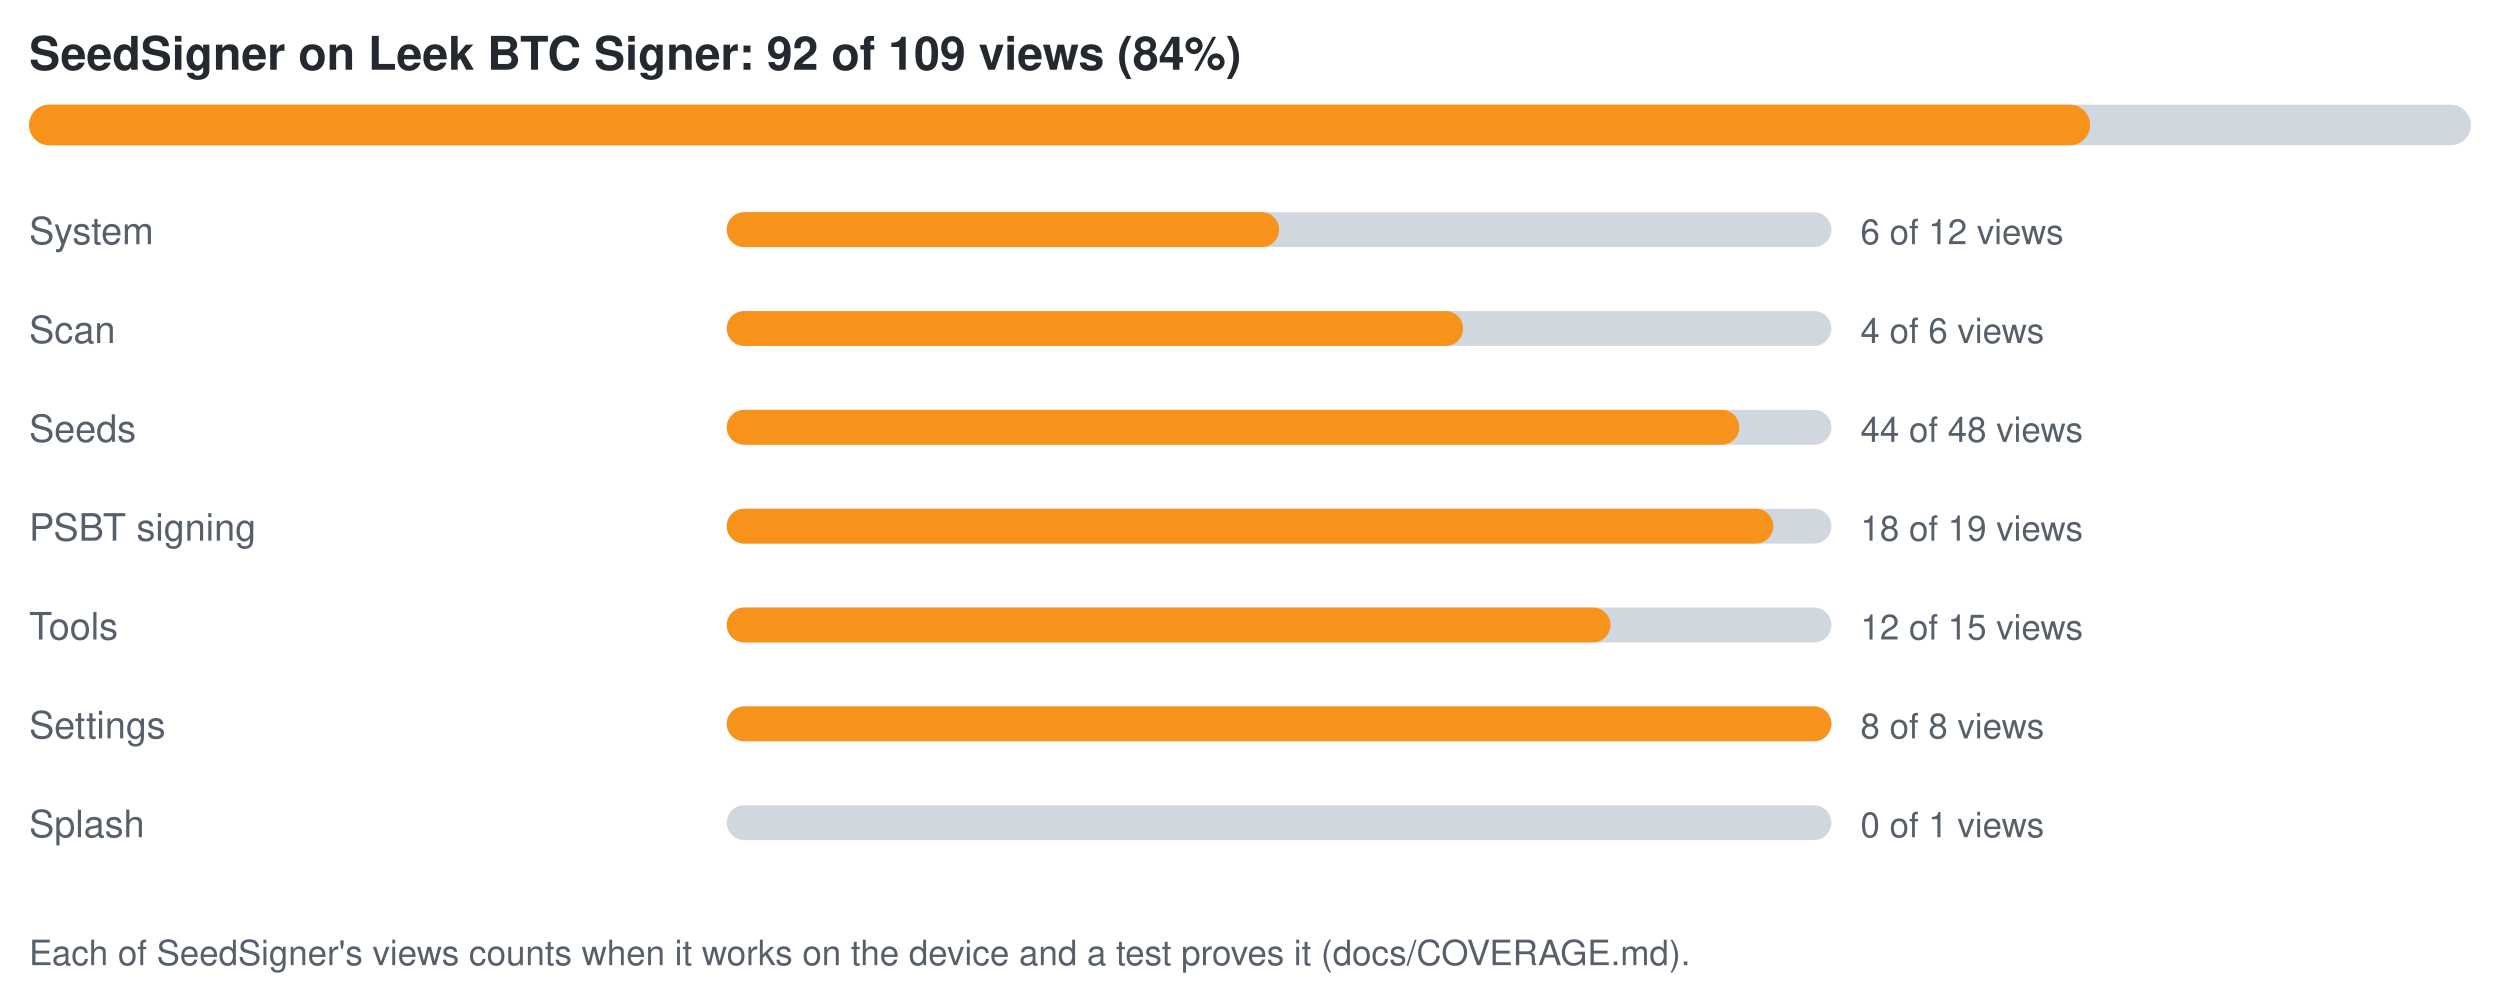
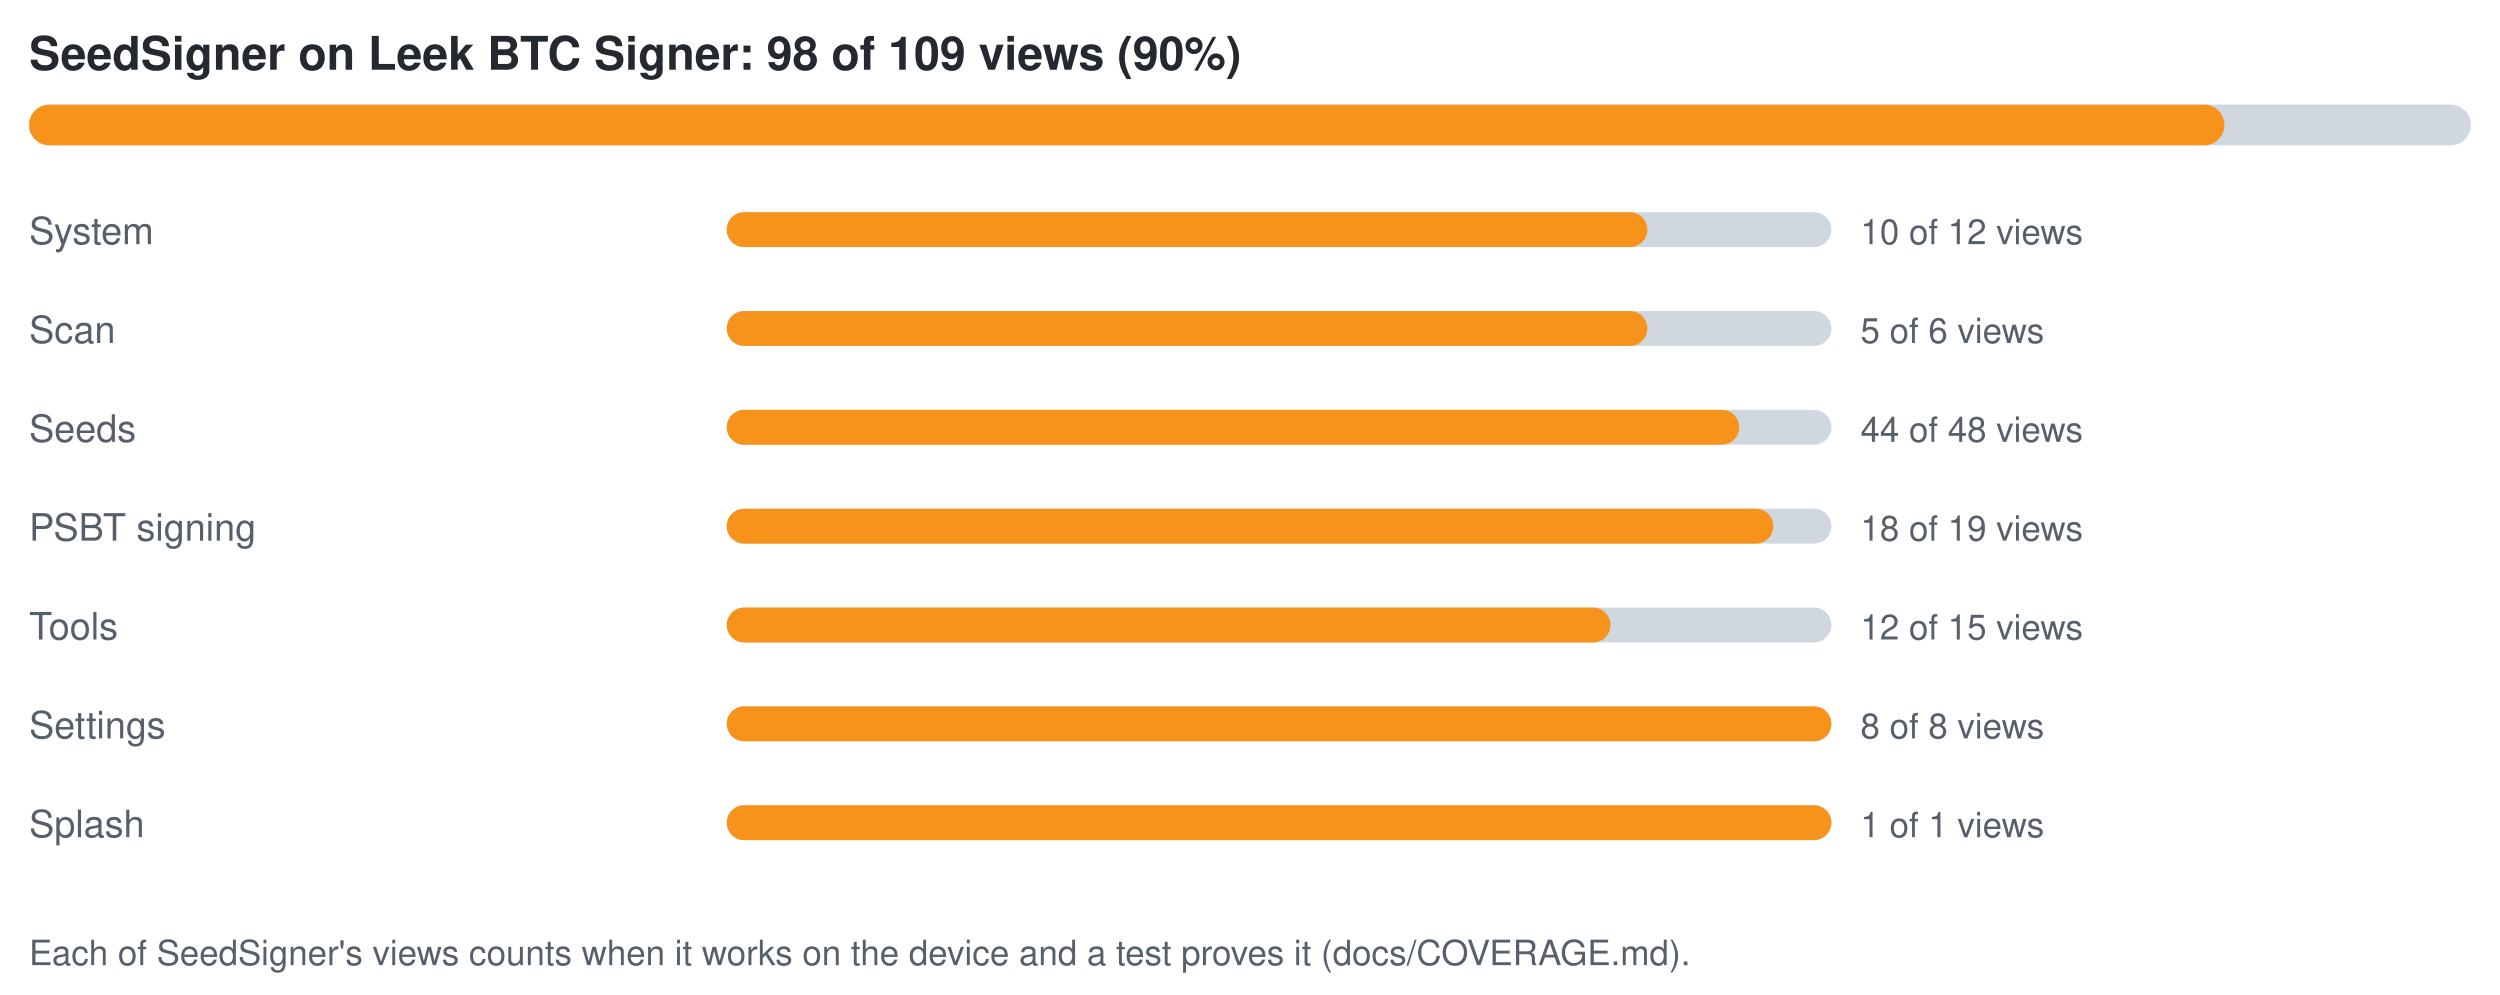
<svg xmlns="http://www.w3.org/2000/svg" width="860" height="342" viewBox="0 0 860 342" font-family="-apple-system,Segoe UI,Helvetica,Arial,sans-serif">
  <style>.t{fill:#57606a;font-size:13px}.h{fill:#24292f;font-size:16px;font-weight:600}.n{fill:#57606a;font-size:12px}.track{fill:#d0d7de}.done{fill:#f7931a}@media (prefers-color-scheme:dark){.t,.n{fill:#9198a1}.h{fill:#e6edf3}.track{fill:#30363d}}</style>
-   <text class="h" x="10" y="24">SeedSigner on Leek BTC Signer: 92 of 109 views (84%)</text>
+   <text class="h" x="10" y="24">SeedSigner on Leek BTC Signer: 98 of 109 views (90%)</text>
  <rect class="track" x="10" y="36" width="840" height="14" rx="7" />
-   <rect class="done" x="10" y="36" width="709.0" height="14" rx="7" />
+   <rect class="done" x="10" y="36" width="755.2" height="14" rx="7" />
  <text class="t" x="10" y="84">System</text>
  <rect class="track" x="250" y="73" width="380" height="12" rx="6" />
-   <rect class="done" x="250" y="73" width="190.0" height="12" rx="6" />
-   <text class="n" x="640" y="84">6 of 12 views</text>
+   <rect class="done" x="250" y="73" width="316.7" height="12" rx="6" />
+   <text class="n" x="640" y="84">10 of 12 views</text>
  <text class="t" x="10" y="118">Scan</text>
  <rect class="track" x="250" y="107" width="380" height="12" rx="6" />
-   <rect class="done" x="250" y="107" width="253.3" height="12" rx="6" />
-   <text class="n" x="640" y="118">4 of 6 views</text>
+   <rect class="done" x="250" y="107" width="316.7" height="12" rx="6" />
+   <text class="n" x="640" y="118">5 of 6 views</text>
  <text class="t" x="10" y="152">Seeds</text>
  <rect class="track" x="250" y="141" width="380" height="12" rx="6" />
  <rect class="done" x="250" y="141" width="348.3" height="12" rx="6" />
  <text class="n" x="640" y="152">44 of 48 views</text>
  <text class="t" x="10" y="186">PSBT signing</text>
  <rect class="track" x="250" y="175" width="380" height="12" rx="6" />
  <rect class="done" x="250" y="175" width="360.0" height="12" rx="6" />
  <text class="n" x="640" y="186">18 of 19 views</text>
  <text class="t" x="10" y="220">Tools</text>
  <rect class="track" x="250" y="209" width="380" height="12" rx="6" />
  <rect class="done" x="250" y="209" width="304.0" height="12" rx="6" />
  <text class="n" x="640" y="220">12 of 15 views</text>
  <text class="t" x="10" y="254">Settings</text>
  <rect class="track" x="250" y="243" width="380" height="12" rx="6" />
  <rect class="done" x="250" y="243" width="380.0" height="12" rx="6" />
  <text class="n" x="640" y="254">8 of 8 views</text>
  <text class="t" x="10" y="288">Splash</text>
  <rect class="track" x="250" y="277" width="380" height="12" rx="6" />
-   <text class="n" x="640" y="288">0 of 1 views</text>
+   <rect class="done" x="250" y="277" width="380.0" height="12" rx="6" />
+   <text class="n" x="640" y="288">1 of 1 views</text>
  <text class="n" x="10" y="332">Each of SeedSigner's views counts when it works on the device and a test proves it (docs/COVERAGE.md).</text>
</svg>
